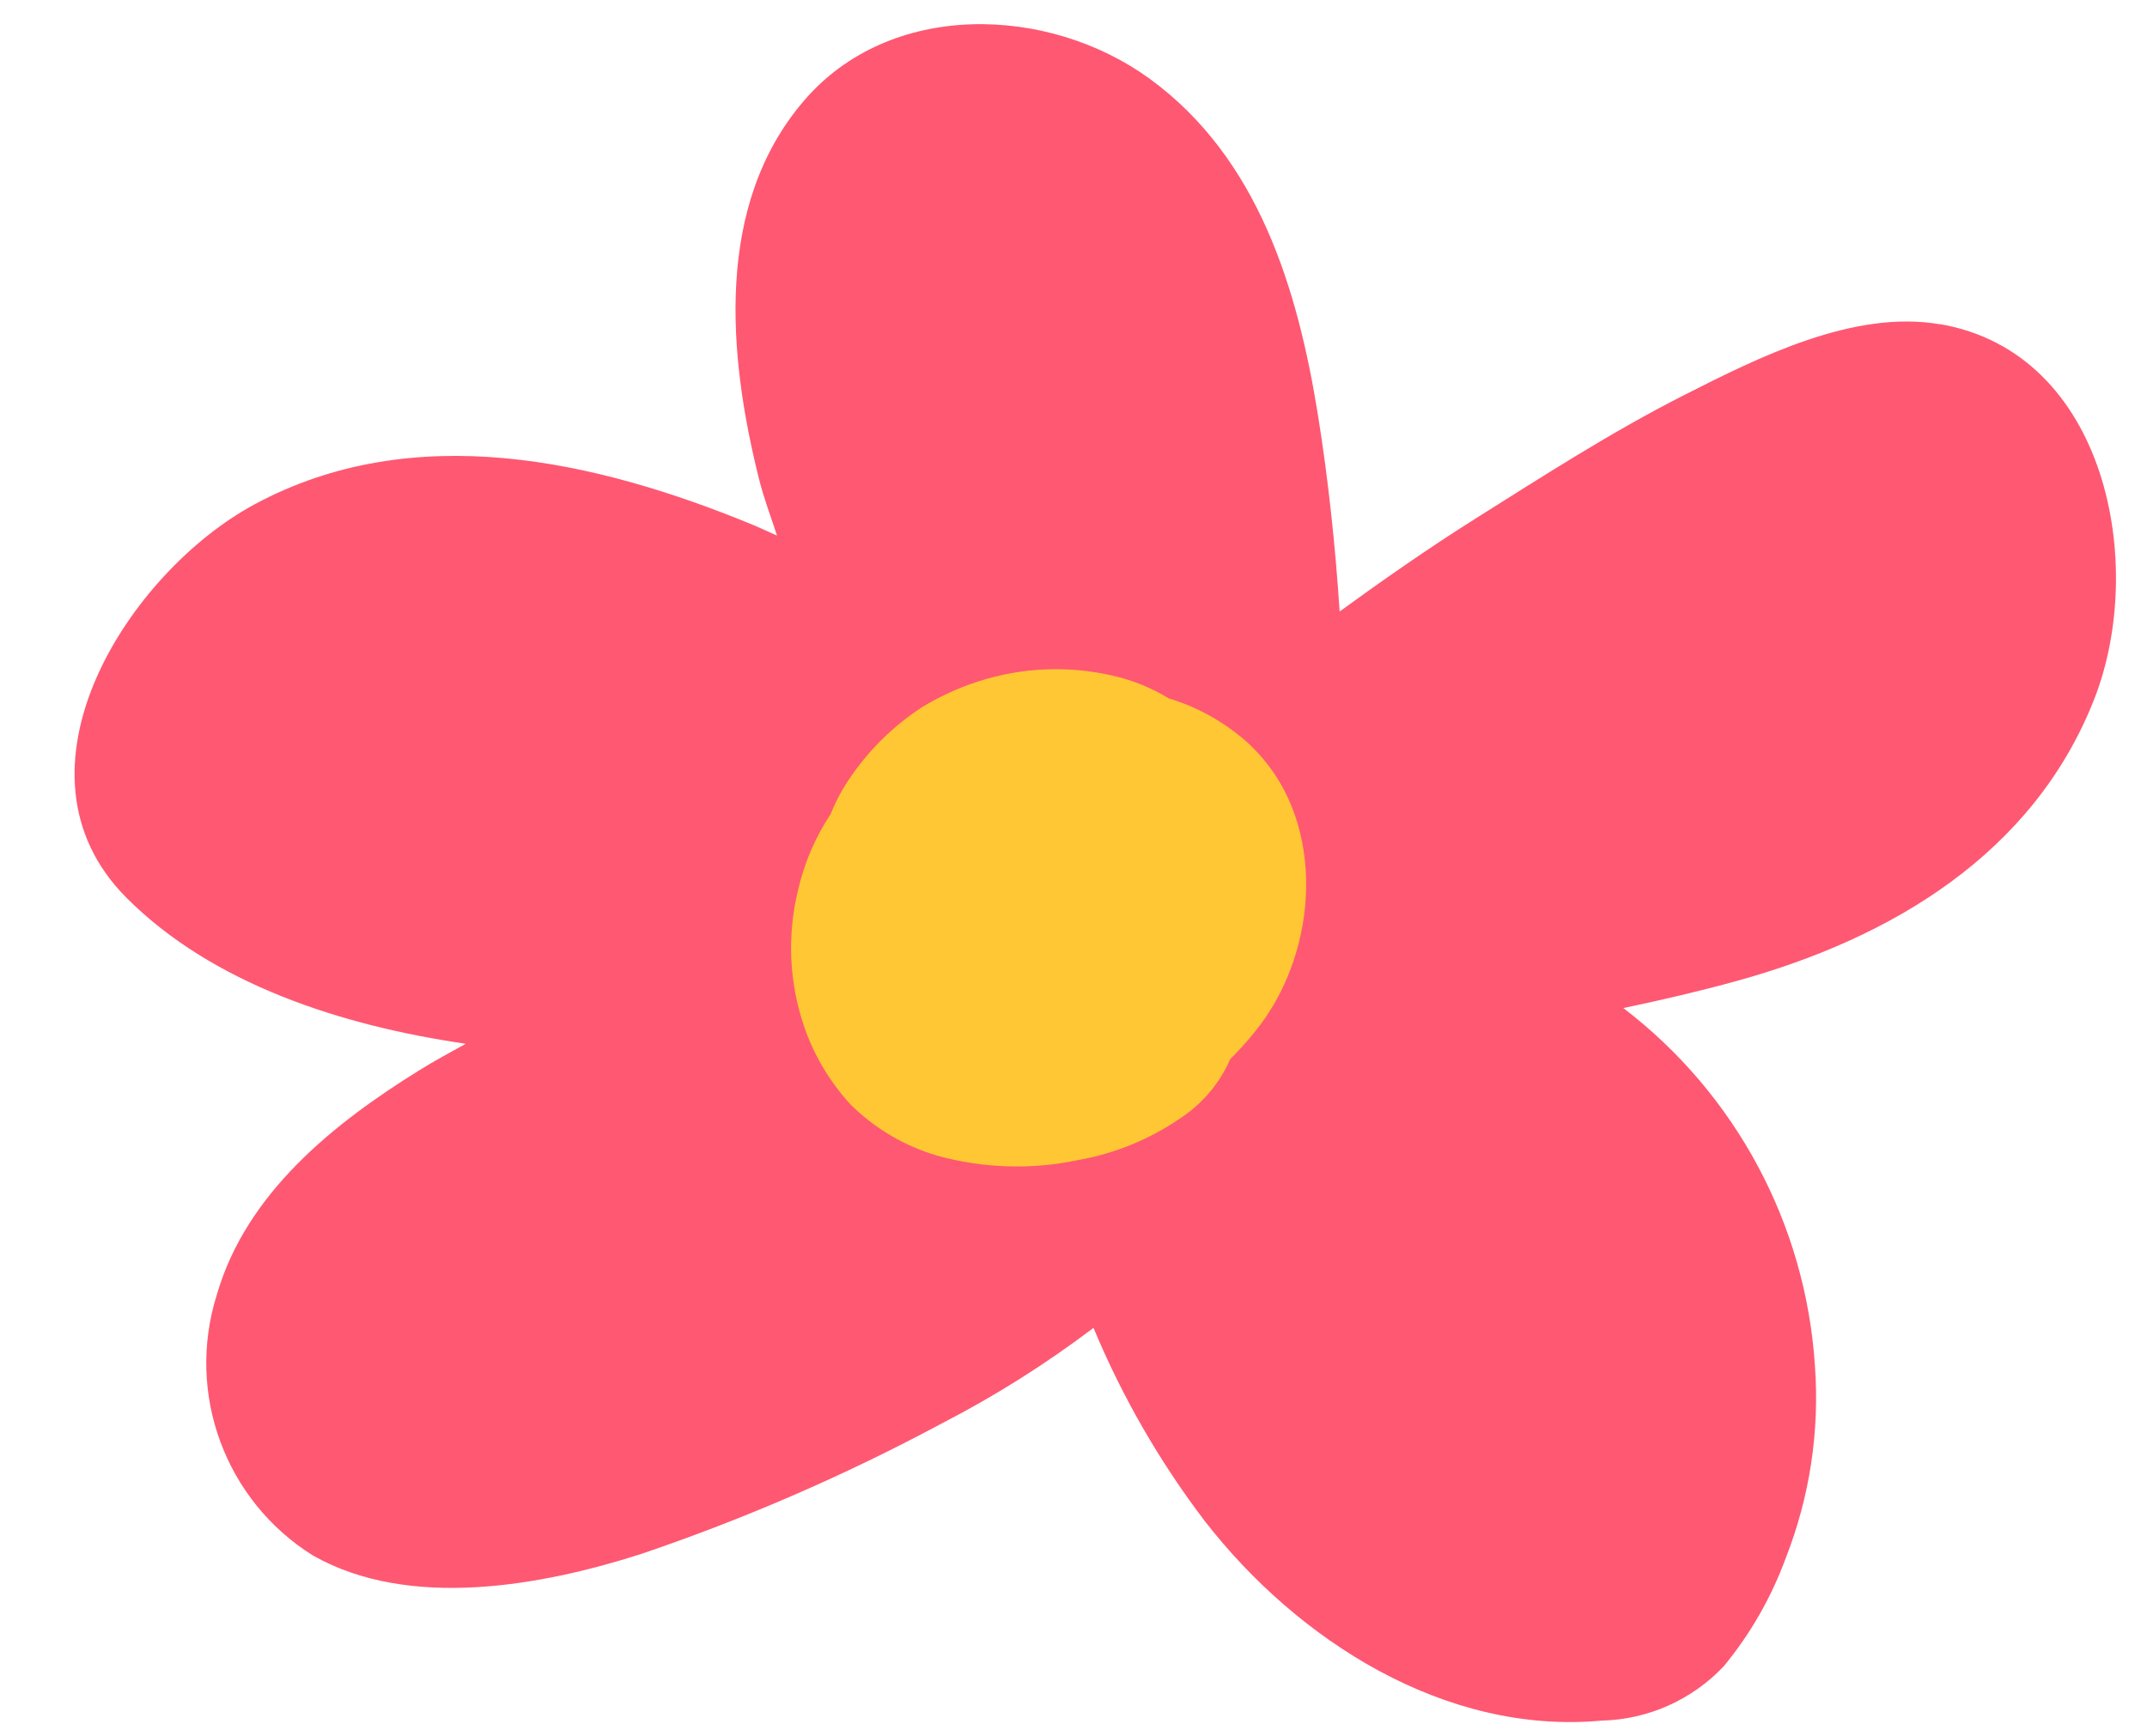
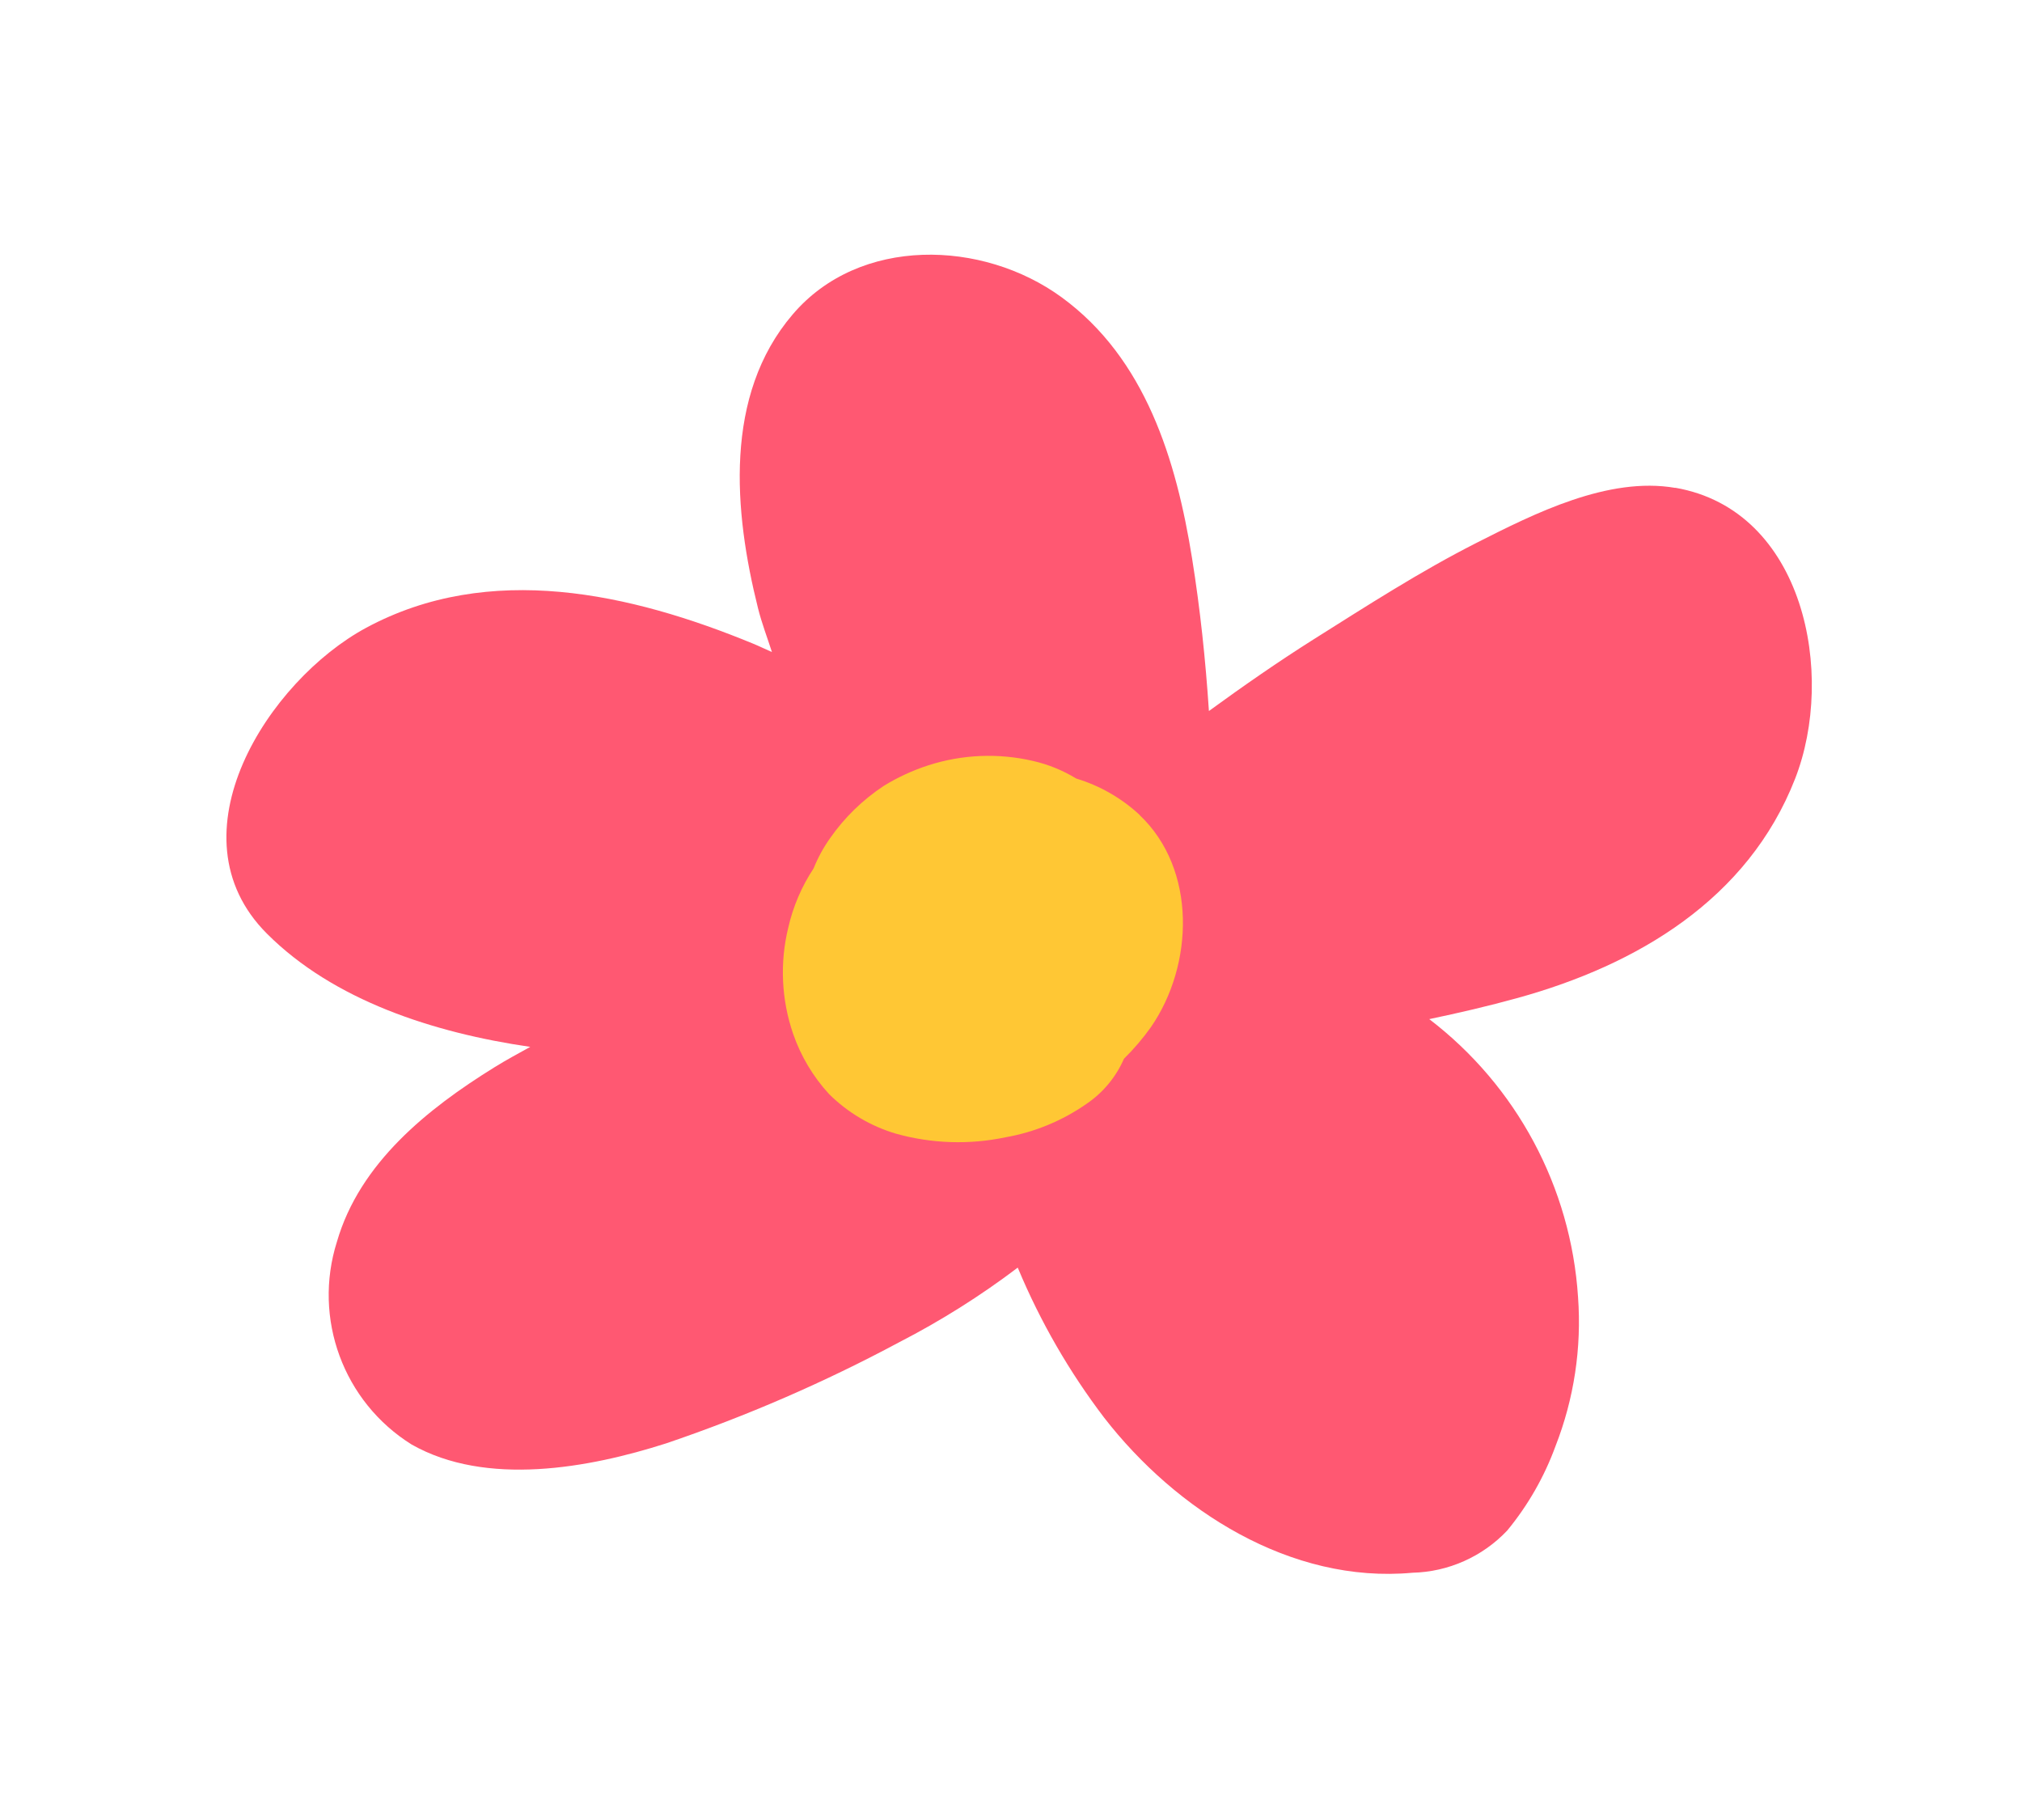
- <svg xmlns="http://www.w3.org/2000/svg" width="49.479" height="40" viewBox="0 0 49.479 40">
+ <svg xmlns="http://www.w3.org/2000/svg" width="60" height="54" viewBox="0 0 60 54">
  <defs>
    <clipPath id="clip-path">
+       <rect id="Retângulo_466" data-name="Retângulo 466" width="60" height="54" transform="translate(355 1235)" fill="none" stroke="#707070" stroke-width="1" opacity="0.4" />
+     </clipPath>
+     <clipPath id="clip-path-2">
      <path id="Caminho_3762" data-name="Caminho 3762" d="M198.335-194.95h49.479v-40H198.335Z" transform="translate(0 0)" fill="none" />
    </clipPath>
  </defs>
-   <g id="alfabeto_f_e002_fim" transform="translate(-198.335 234.95)" clip-path="url(#clip-path)">
-     <g id="Grupo_2578" data-name="Grupo 2578" transform="translate(200.053 -234.393)">
-       <path id="Caminho_3760" data-name="Caminho 3760" d="M22.269,3.584c-1.987-.344-4.18.759-5.906,1.635-1.668.846-3.249,1.867-4.832,2.863-1.064.672-2.091,1.388-3.1,2.122-.1-1.514-.259-3.025-.5-4.529C7.463,2.758,6.552-.252,4.061-2.071c-2.346-1.712-6-1.819-7.983.51C-5.974.839-5.665,4.294-4.949,7.154c.11.442.274.867.413,1.3-.185-.079-.363-.168-.55-.245-3.637-1.5-7.832-2.446-11.489-.475-2.9,1.562-5.867,6.149-2.95,9.072,1.979,1.983,4.946,2.946,7.817,3.363-.359.2-.72.392-1.066.608-1.981,1.228-3.994,2.838-4.67,5.174a5.231,5.231,0,0,0,2.216,6.016c2.216,1.257,5.261.7,7.551-.033a45.744,45.744,0,0,0,6.915-3,24.064,24.064,0,0,0,3.521-2.216c0,.01.008.023.012.031a20.138,20.138,0,0,0,2.552,4.423c2.133,2.749,5.535,4.931,9.145,4.6a4,4,0,0,0,2.815-1.253,8.544,8.544,0,0,0,1.431-2.5,10.116,10.116,0,0,0,.67-4.429,11.3,11.3,0,0,0-4.415-8.244c.882-.185,1.757-.388,2.62-.627,3.56-.983,6.836-2.931,8.234-6.5,1.214-3.1.282-7.975-3.554-8.639" transform="translate(20.724 3.335)" fill="#ff5872" />
-     </g>
-     <g id="Grupo_2579" data-name="Grupo 2579" transform="translate(216.567 -219.516)">
-       <path id="Caminho_3761" data-name="Caminho 3761" d="M5.485.906A4.792,4.792,0,0,0,3.6-.177,4.285,4.285,0,0,0,2.315-.7a5.824,5.824,0,0,0-3.1.129,6.122,6.122,0,0,0-1.324.61A5.917,5.917,0,0,0-3.71,1.6a4.365,4.365,0,0,0-.483.888,5.325,5.325,0,0,0-.753,1.761A5.6,5.6,0,0,0-4.8,7.4,5.117,5.117,0,0,0-3.737,9.182,4.724,4.724,0,0,0-1.749,10.36a6.856,6.856,0,0,0,3.255.106,6.025,6.025,0,0,0,2.4-.992A3.12,3.12,0,0,0,5.016,8.136a7.017,7.017,0,0,0,.8-.938c1.272-1.84,1.367-4.68-.336-6.292" transform="translate(5.104 0.843)" fill="#ffc734" />
+   <g id="alfabeto_f_e002_fim" transform="translate(-355 -1235)" clip-path="url(#clip-path)">
+     <g id="alfabeto_f_e002_fim-2" data-name="alfabeto_f_e002_fim" transform="translate(161.665 1476.95)" clip-path="url(#clip-path-2)">
+       <g id="Grupo_2578" data-name="Grupo 2578" transform="translate(200.053 -234.393)">
+         <path id="Caminho_3760" data-name="Caminho 3760" d="M22.269,3.584c-1.987-.344-4.18.759-5.906,1.635-1.668.846-3.249,1.867-4.832,2.863-1.064.672-2.091,1.388-3.1,2.122-.1-1.514-.259-3.025-.5-4.529C7.463,2.758,6.552-.252,4.061-2.071c-2.346-1.712-6-1.819-7.983.51C-5.974.839-5.665,4.294-4.949,7.154c.11.442.274.867.413,1.3-.185-.079-.363-.168-.55-.245-3.637-1.5-7.832-2.446-11.489-.475-2.9,1.562-5.867,6.149-2.95,9.072,1.979,1.983,4.946,2.946,7.817,3.363-.359.2-.72.392-1.066.608-1.981,1.228-3.994,2.838-4.67,5.174a5.231,5.231,0,0,0,2.216,6.016c2.216,1.257,5.261.7,7.551-.033a45.744,45.744,0,0,0,6.915-3,24.064,24.064,0,0,0,3.521-2.216c0,.01.008.023.012.031a20.138,20.138,0,0,0,2.552,4.423c2.133,2.749,5.535,4.931,9.145,4.6a4,4,0,0,0,2.815-1.253,8.544,8.544,0,0,0,1.431-2.5,10.116,10.116,0,0,0,.67-4.429,11.3,11.3,0,0,0-4.415-8.244c.882-.185,1.757-.388,2.62-.627,3.56-.983,6.836-2.931,8.234-6.5,1.214-3.1.282-7.975-3.554-8.639" transform="translate(20.724 3.335)" fill="#ff5872" />
+       </g>
+       <g id="Grupo_2579" data-name="Grupo 2579" transform="translate(216.567 -219.516)">
+         <path id="Caminho_3761" data-name="Caminho 3761" d="M5.485.906A4.792,4.792,0,0,0,3.6-.177,4.285,4.285,0,0,0,2.315-.7a5.824,5.824,0,0,0-3.1.129,6.122,6.122,0,0,0-1.324.61A5.917,5.917,0,0,0-3.71,1.6a4.365,4.365,0,0,0-.483.888,5.325,5.325,0,0,0-.753,1.761A5.6,5.6,0,0,0-4.8,7.4,5.117,5.117,0,0,0-3.737,9.182,4.724,4.724,0,0,0-1.749,10.36a6.856,6.856,0,0,0,3.255.106,6.025,6.025,0,0,0,2.4-.992A3.12,3.12,0,0,0,5.016,8.136a7.017,7.017,0,0,0,.8-.938c1.272-1.84,1.367-4.68-.336-6.292" transform="translate(5.104 0.843)" fill="#ffc734" />
+       </g>
    </g>
  </g>
</svg>
